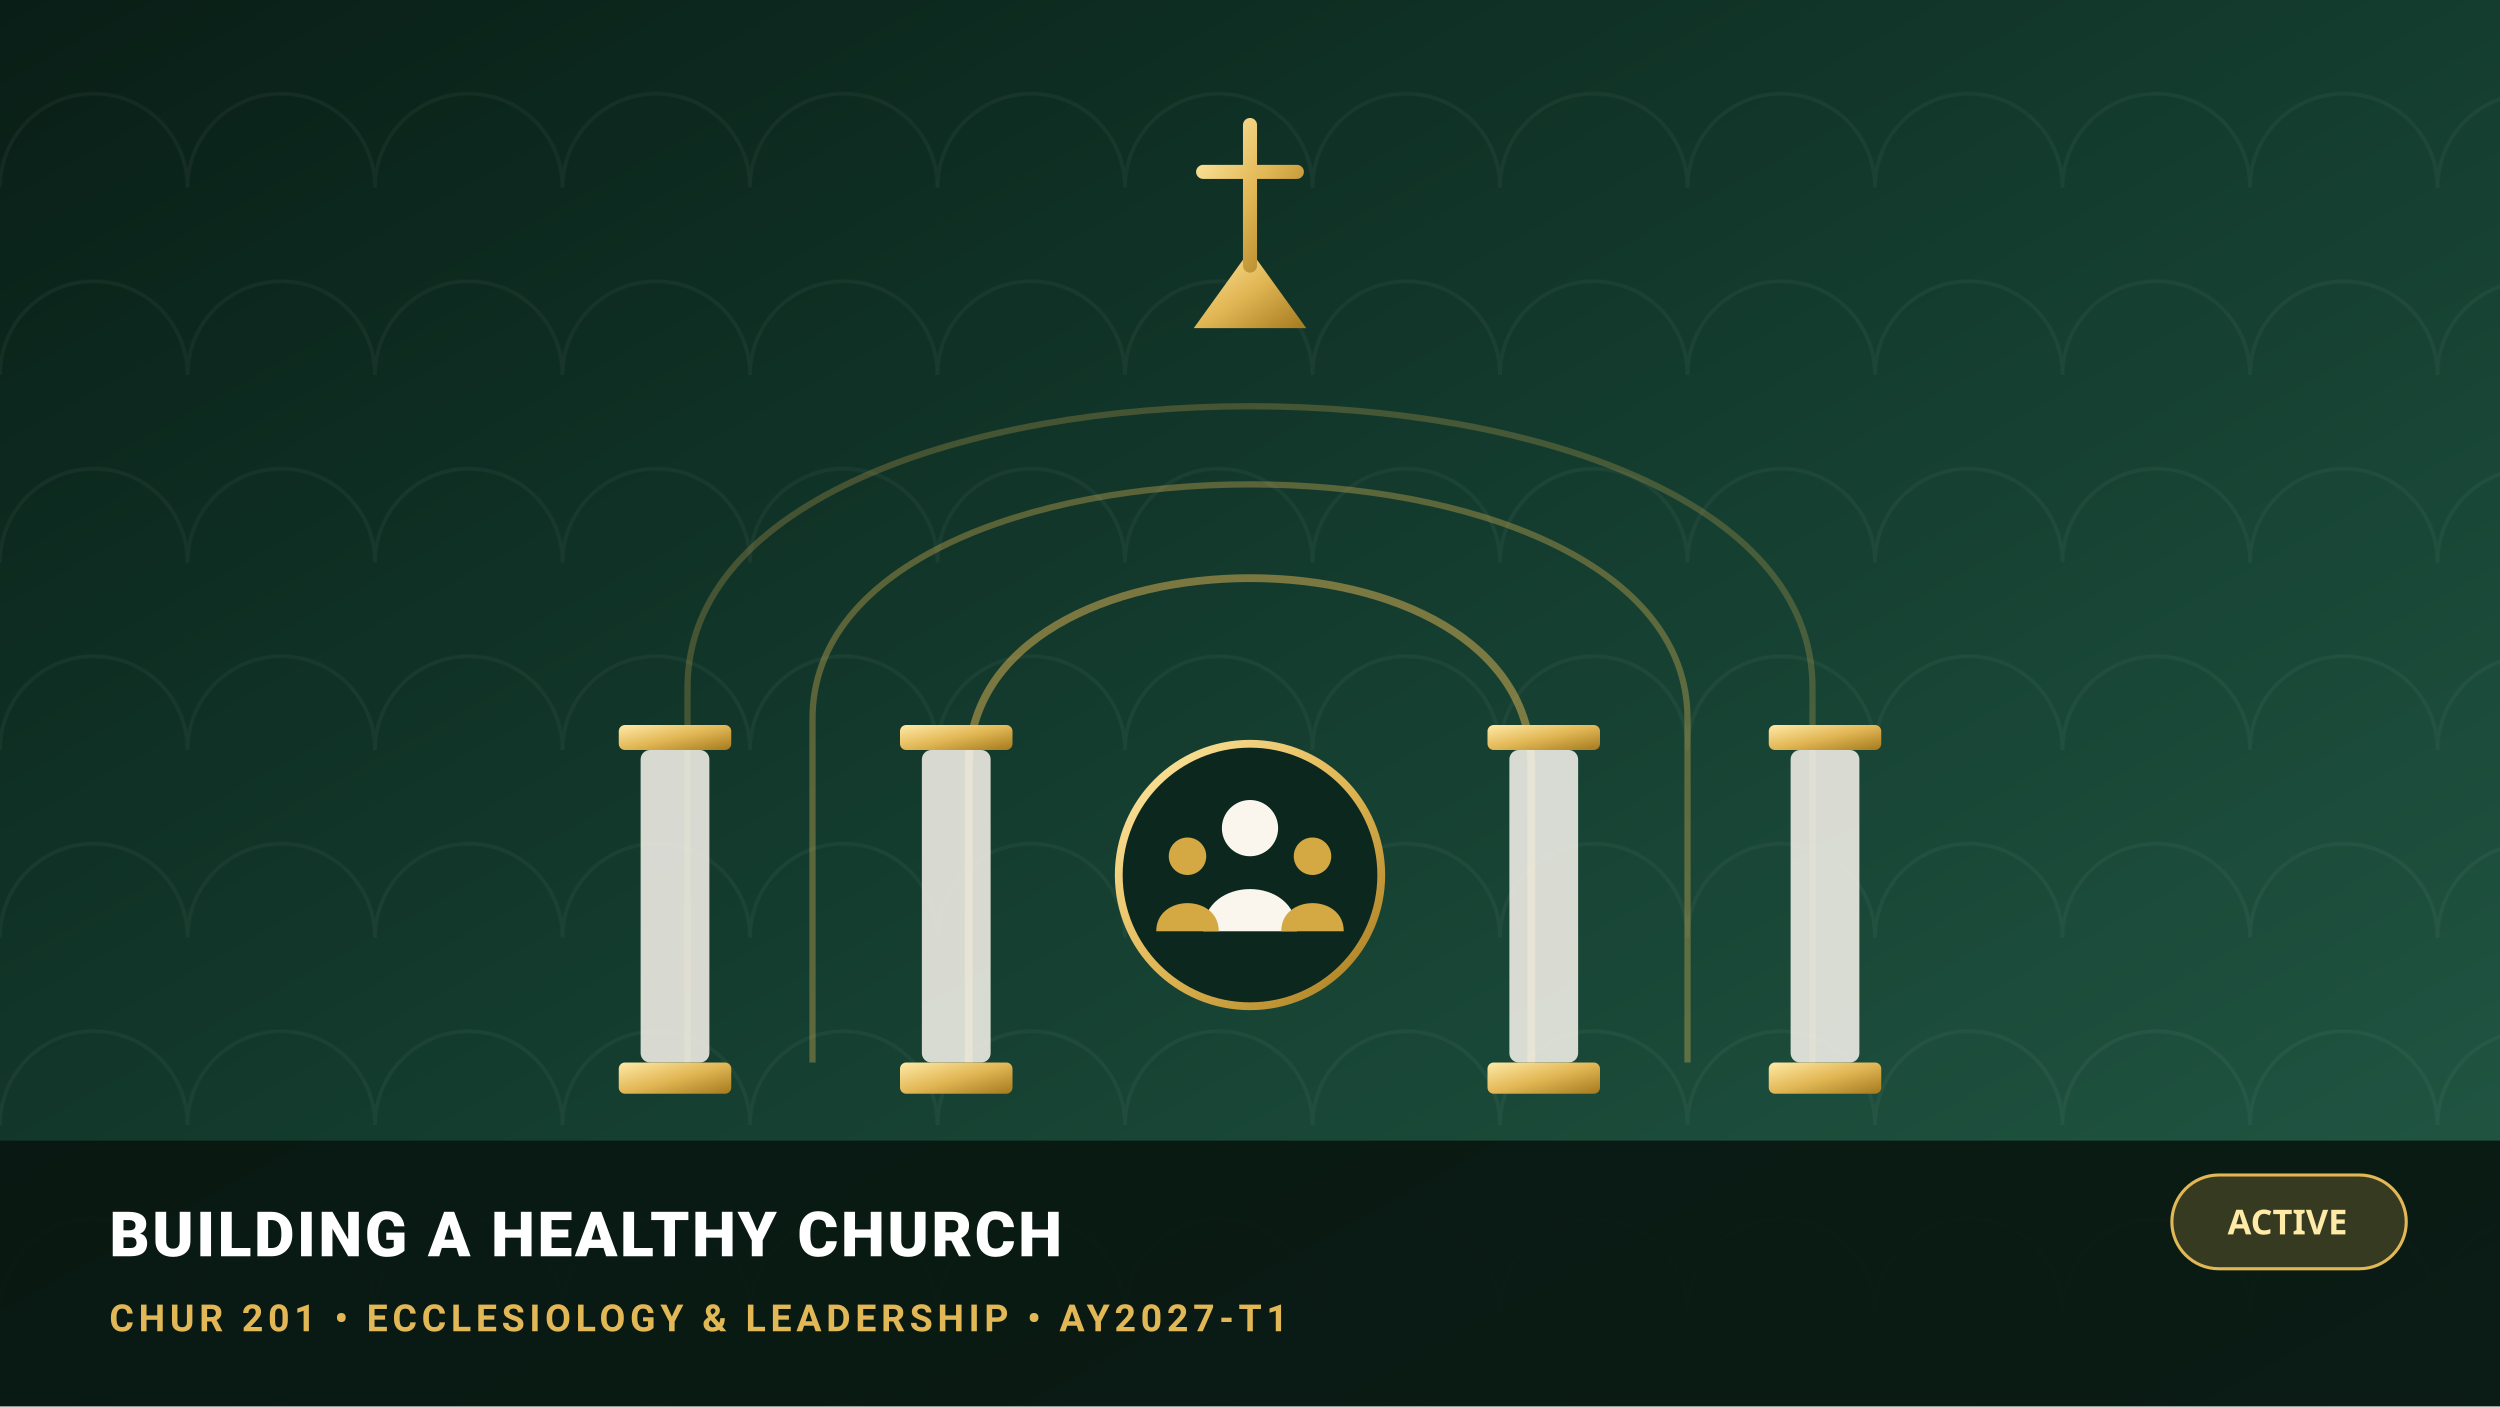
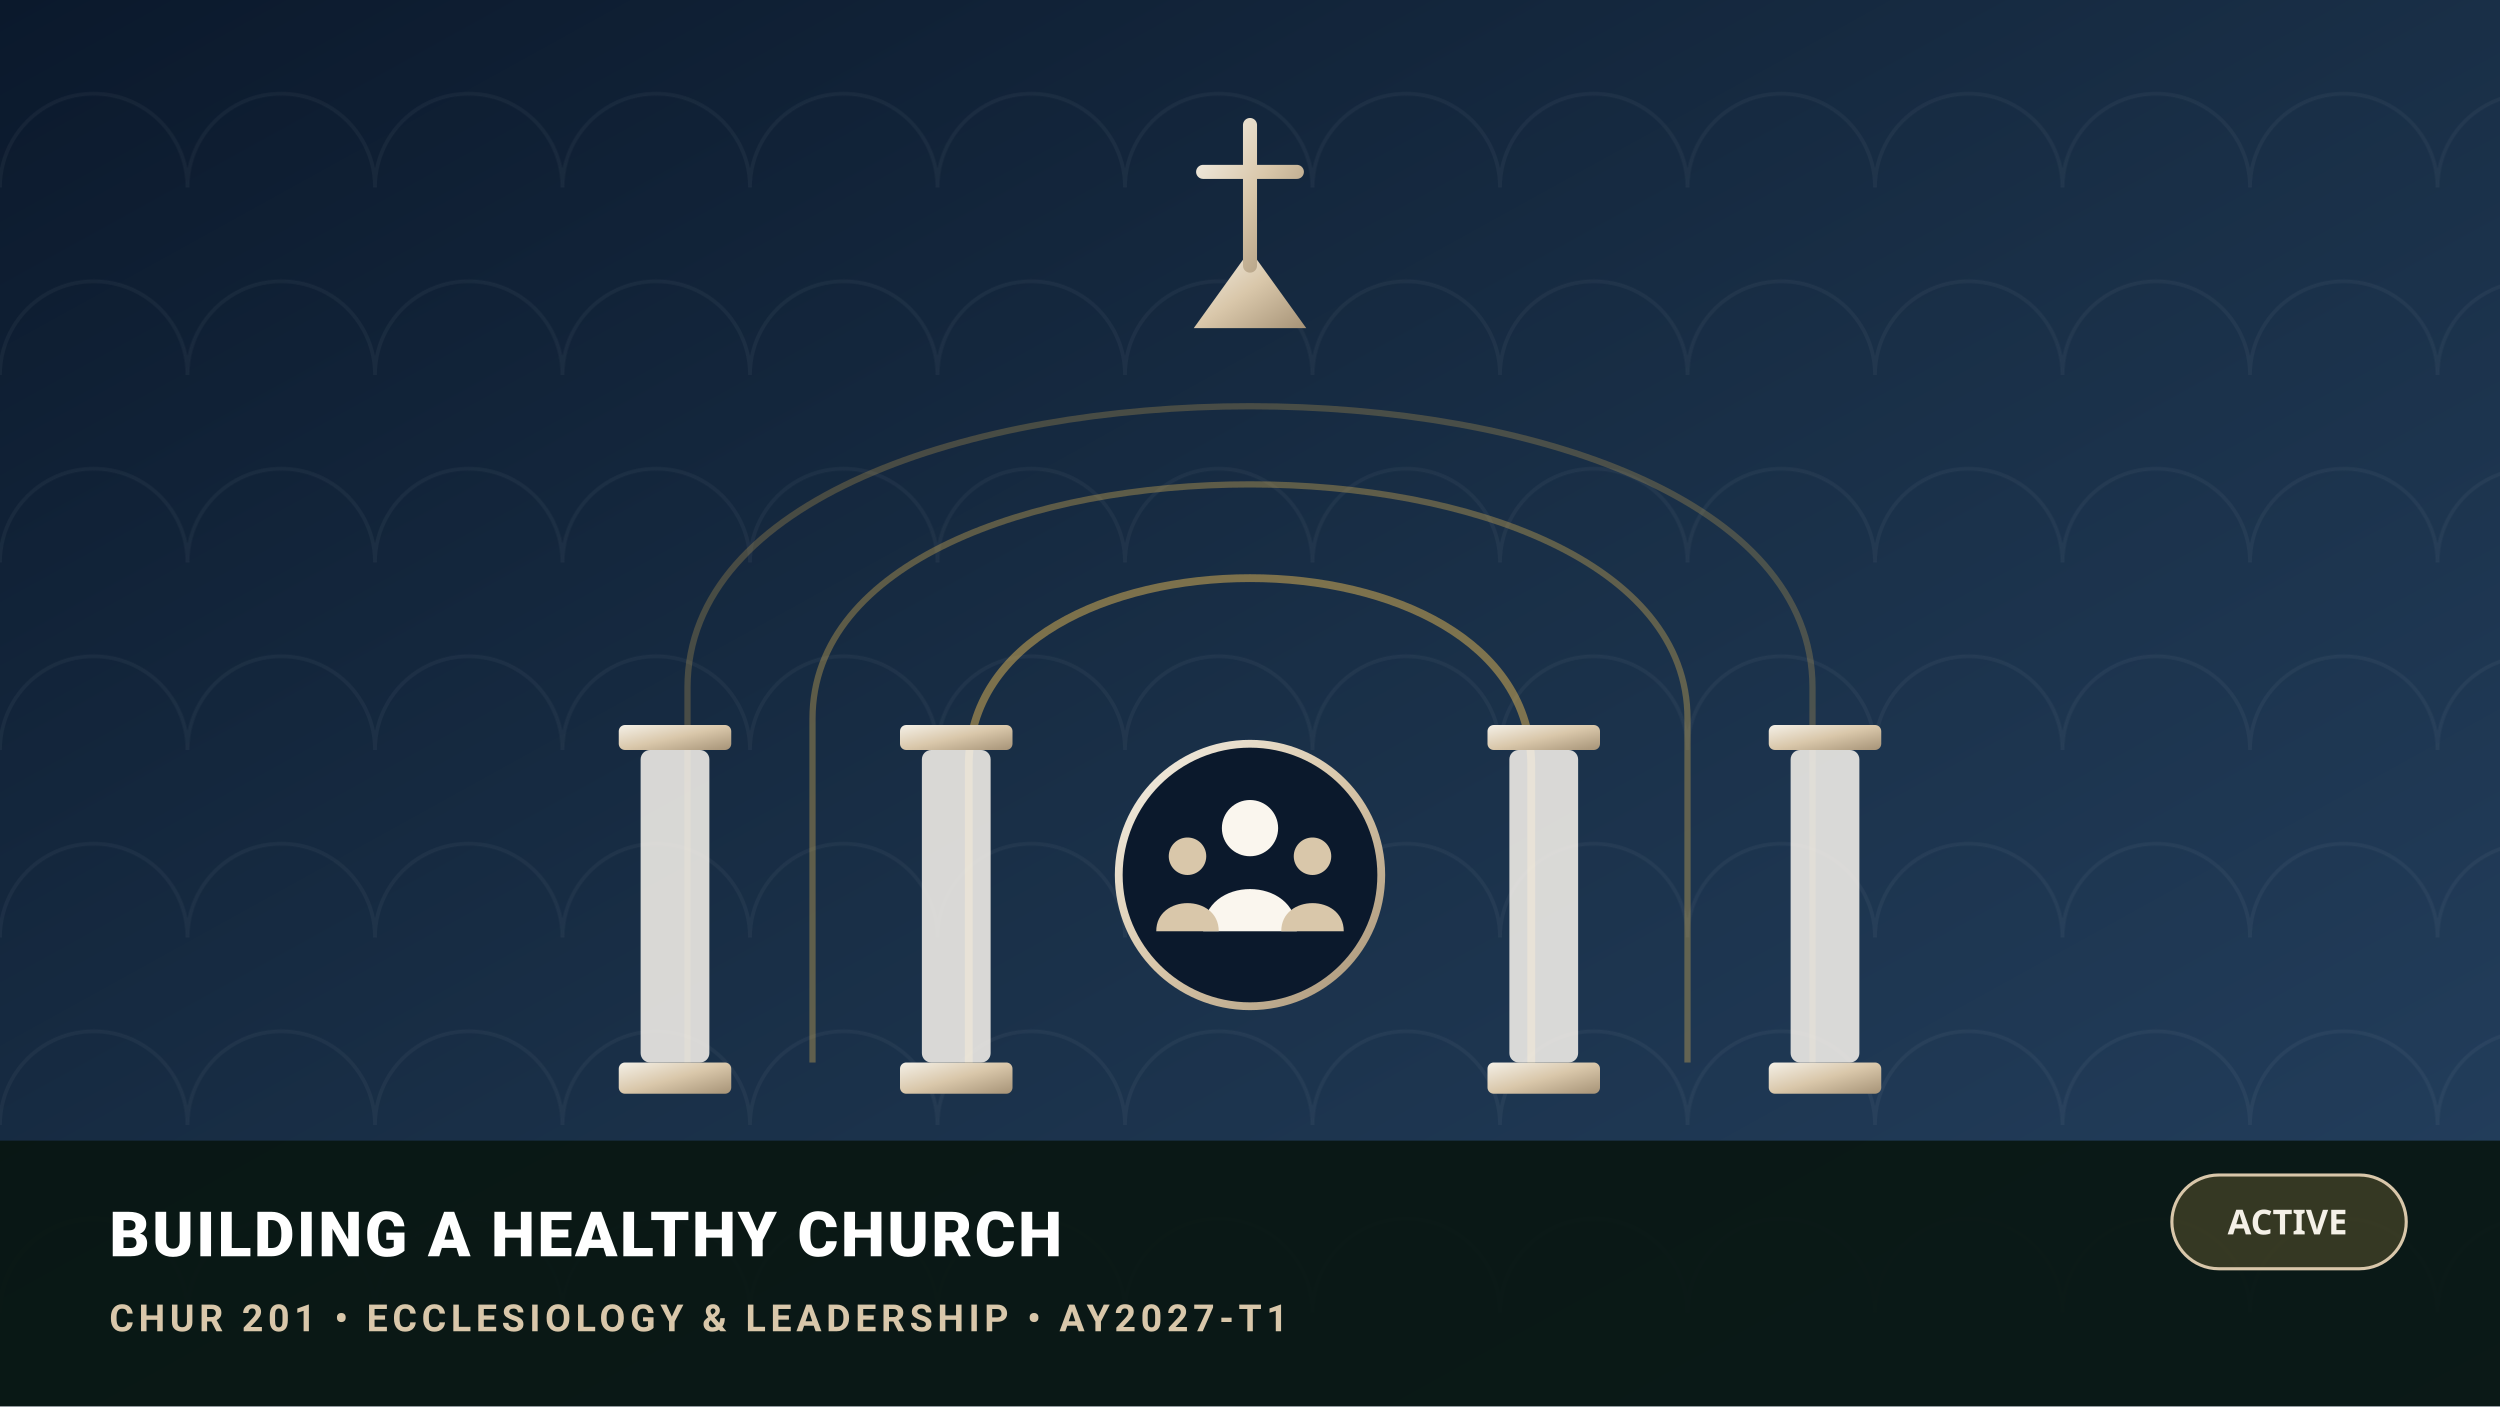
<svg xmlns="http://www.w3.org/2000/svg" viewBox="0 0 800 450" width="100%" height="100%">
  <defs>
    <linearGradient id="churchGrad" x1="0%" y1="0%" x2="100%" y2="100%">
-       <stop offset="0%" stop-color="#091E16" />
-       <stop offset="50%" stop-color="#143D2F" />
-       <stop offset="100%" stop-color="#235A46" />
+       <stop offset="0%" stop-color="#0B192C" />
+       <stop offset="50%" stop-color="#192F47" />
+       <stop offset="100%" stop-color="#24405F" />
    </linearGradient>
    <linearGradient id="goldGrad2" x1="0%" y1="0%" x2="100%" y2="100%">
-       <stop offset="0%" stop-color="#FFEAA7" />
-       <stop offset="50%" stop-color="#E2B755" />
-       <stop offset="100%" stop-color="#A57A1E" />
+       <stop offset="0%" stop-color="#F4F0E7" />
+       <stop offset="50%" stop-color="#D9C7AA" />
+       <stop offset="100%" stop-color="#A69377" />
    </linearGradient>
    <pattern id="archGrid" width="60" height="60" patternUnits="userSpaceOnUse">
      <path d="M 0 60 A 30 30 0 0 1 60 60" fill="none" stroke="rgba(255,255,255,0.04)" stroke-width="1.2" />
    </pattern>
  </defs>
  <rect width="800" height="450" fill="url(#churchGrad)" />
  <rect width="800" height="450" fill="url(#archGrid)" />
  <g transform="translate(400, 200)">
    <path d="M -180 140 V 20 C -180 -100 180 -100 180 20 V 140" fill="none" stroke="rgba(226,183,85,0.25)" stroke-width="2" />
    <path d="M -140 140 V 30 C -140 -70 140 -70 140 30 V 140" fill="none" stroke="rgba(226,183,85,0.35)" stroke-width="2" />
    <path d="M -90 140 V 45 C -90 -35 90 -35 90 45 V 140" fill="none" stroke="rgba(226,183,85,0.5)" stroke-width="2.5" />
    <rect x="-195" y="40" width="22" height="100" rx="3" fill="#FAF6EE" opacity="0.85" />
    <rect x="-202" y="32" width="36" height="8" rx="2" fill="url(#goldGrad2)" />
    <rect x="-202" y="140" width="36" height="10" rx="2" fill="url(#goldGrad2)" />
    <rect x="-105" y="40" width="22" height="100" rx="3" fill="#FAF6EE" opacity="0.85" />
    <rect x="-112" y="32" width="36" height="8" rx="2" fill="url(#goldGrad2)" />
    <rect x="-112" y="140" width="36" height="10" rx="2" fill="url(#goldGrad2)" />
    <rect x="83" y="40" width="22" height="100" rx="3" fill="#FAF6EE" opacity="0.85" />
    <rect x="76" y="32" width="36" height="8" rx="2" fill="url(#goldGrad2)" />
    <rect x="76" y="140" width="36" height="10" rx="2" fill="url(#goldGrad2)" />
    <rect x="173" y="40" width="22" height="100" rx="3" fill="#FAF6EE" opacity="0.85" />
    <rect x="166" y="32" width="36" height="8" rx="2" fill="url(#goldGrad2)" />
    <rect x="166" y="140" width="36" height="10" rx="2" fill="url(#goldGrad2)" />
    <polygon points="0,-120 -18,-95 18,-95" fill="url(#goldGrad2)" />
    <path d="M 0 -160 V -115 M -15 -145 H 15" stroke="url(#goldGrad2)" stroke-width="4.5" stroke-linecap="round" />
-     <circle cx="0" cy="80" r="42" fill="#0C271E" stroke="url(#goldGrad2)" stroke-width="2.5" />
+     <circle cx="0" cy="80" r="42" fill="#0B192C" stroke="url(#goldGrad2)" stroke-width="2.5" />
    <circle cx="0" cy="65" r="9" fill="#FAF6EE" />
    <path d="M -15 98 C -15 80 15 80 15 98" fill="#FAF6EE" />
-     <circle cx="-20" cy="74" r="6" fill="#D4A843" />
-     <path d="M -30 98 C -30 86 -10 86 -10 98" fill="#D4A843" />
-     <circle cx="20" cy="74" r="6" fill="#D4A843" />
-     <path d="M 10 98 C 10 86 30 86 30 98" fill="#D4A843" />
+     <circle cx="-20" cy="74" r="6" fill="#D9C7AA" />
+     <path d="M -30 98 C -30 86 -10 86 -10 98" fill="#D9C7AA" />
+     <circle cx="20" cy="74" r="6" fill="#D9C7AA" />
+     <path d="M 10 98 C 10 86 30 86 30 98" fill="#D9C7AA" />
  </g>
  <rect y="365" width="800" height="85" fill="rgba(8, 22, 16, 0.90)" />
  <line x1="0" y1="365" x2="800" y2="365" stroke="url(#goldGrad2)" stroke-width="2" />
  <text x="35" y="402" font-family="-apple-system, BlinkMacSystemFont, 'Segoe UI', Roboto, sans-serif" font-size="20" font-weight="800" fill="#FFFFFF" letter-spacing="0.8">BUILDING A HEALTHY CHURCH</text>
-   <text x="35" y="426" font-family="-apple-system, BlinkMacSystemFont, 'Segoe UI', Roboto, sans-serif" font-size="12" font-weight="600" fill="#E2B755" letter-spacing="1.5">CHUR 201 • ECCLESIOLOGY &amp; LEADERSHIP • AY2027-T1</text>
+   <text x="35" y="426" font-family="-apple-system, BlinkMacSystemFont, 'Segoe UI', Roboto, sans-serif" font-size="12" font-weight="600" fill="#D9C7AA" letter-spacing="1.5">CHUR 201 • ECCLESIOLOGY &amp; LEADERSHIP • AY2027-T1</text>
  <g transform="translate(710, 390)">
-     <rect x="-15" y="-14" width="75" height="30" rx="15" fill="rgba(226,183,85,0.2)" stroke="#E2B755" stroke-width="1" />
-     <text x="22" y="5" font-family="sans-serif" font-size="11" font-weight="700" fill="#FFEAA7" text-anchor="middle">ACTIVE</text>
+     <rect x="-15" y="-14" width="75" height="30" rx="15" fill="rgba(226,183,85,0.2)" stroke="#D9C7AA" stroke-width="1" />
+     <text x="22" y="5" font-family="sans-serif" font-size="11" font-weight="700" fill="#F4F0E7" text-anchor="middle">ACTIVE</text>
  </g>
</svg>
